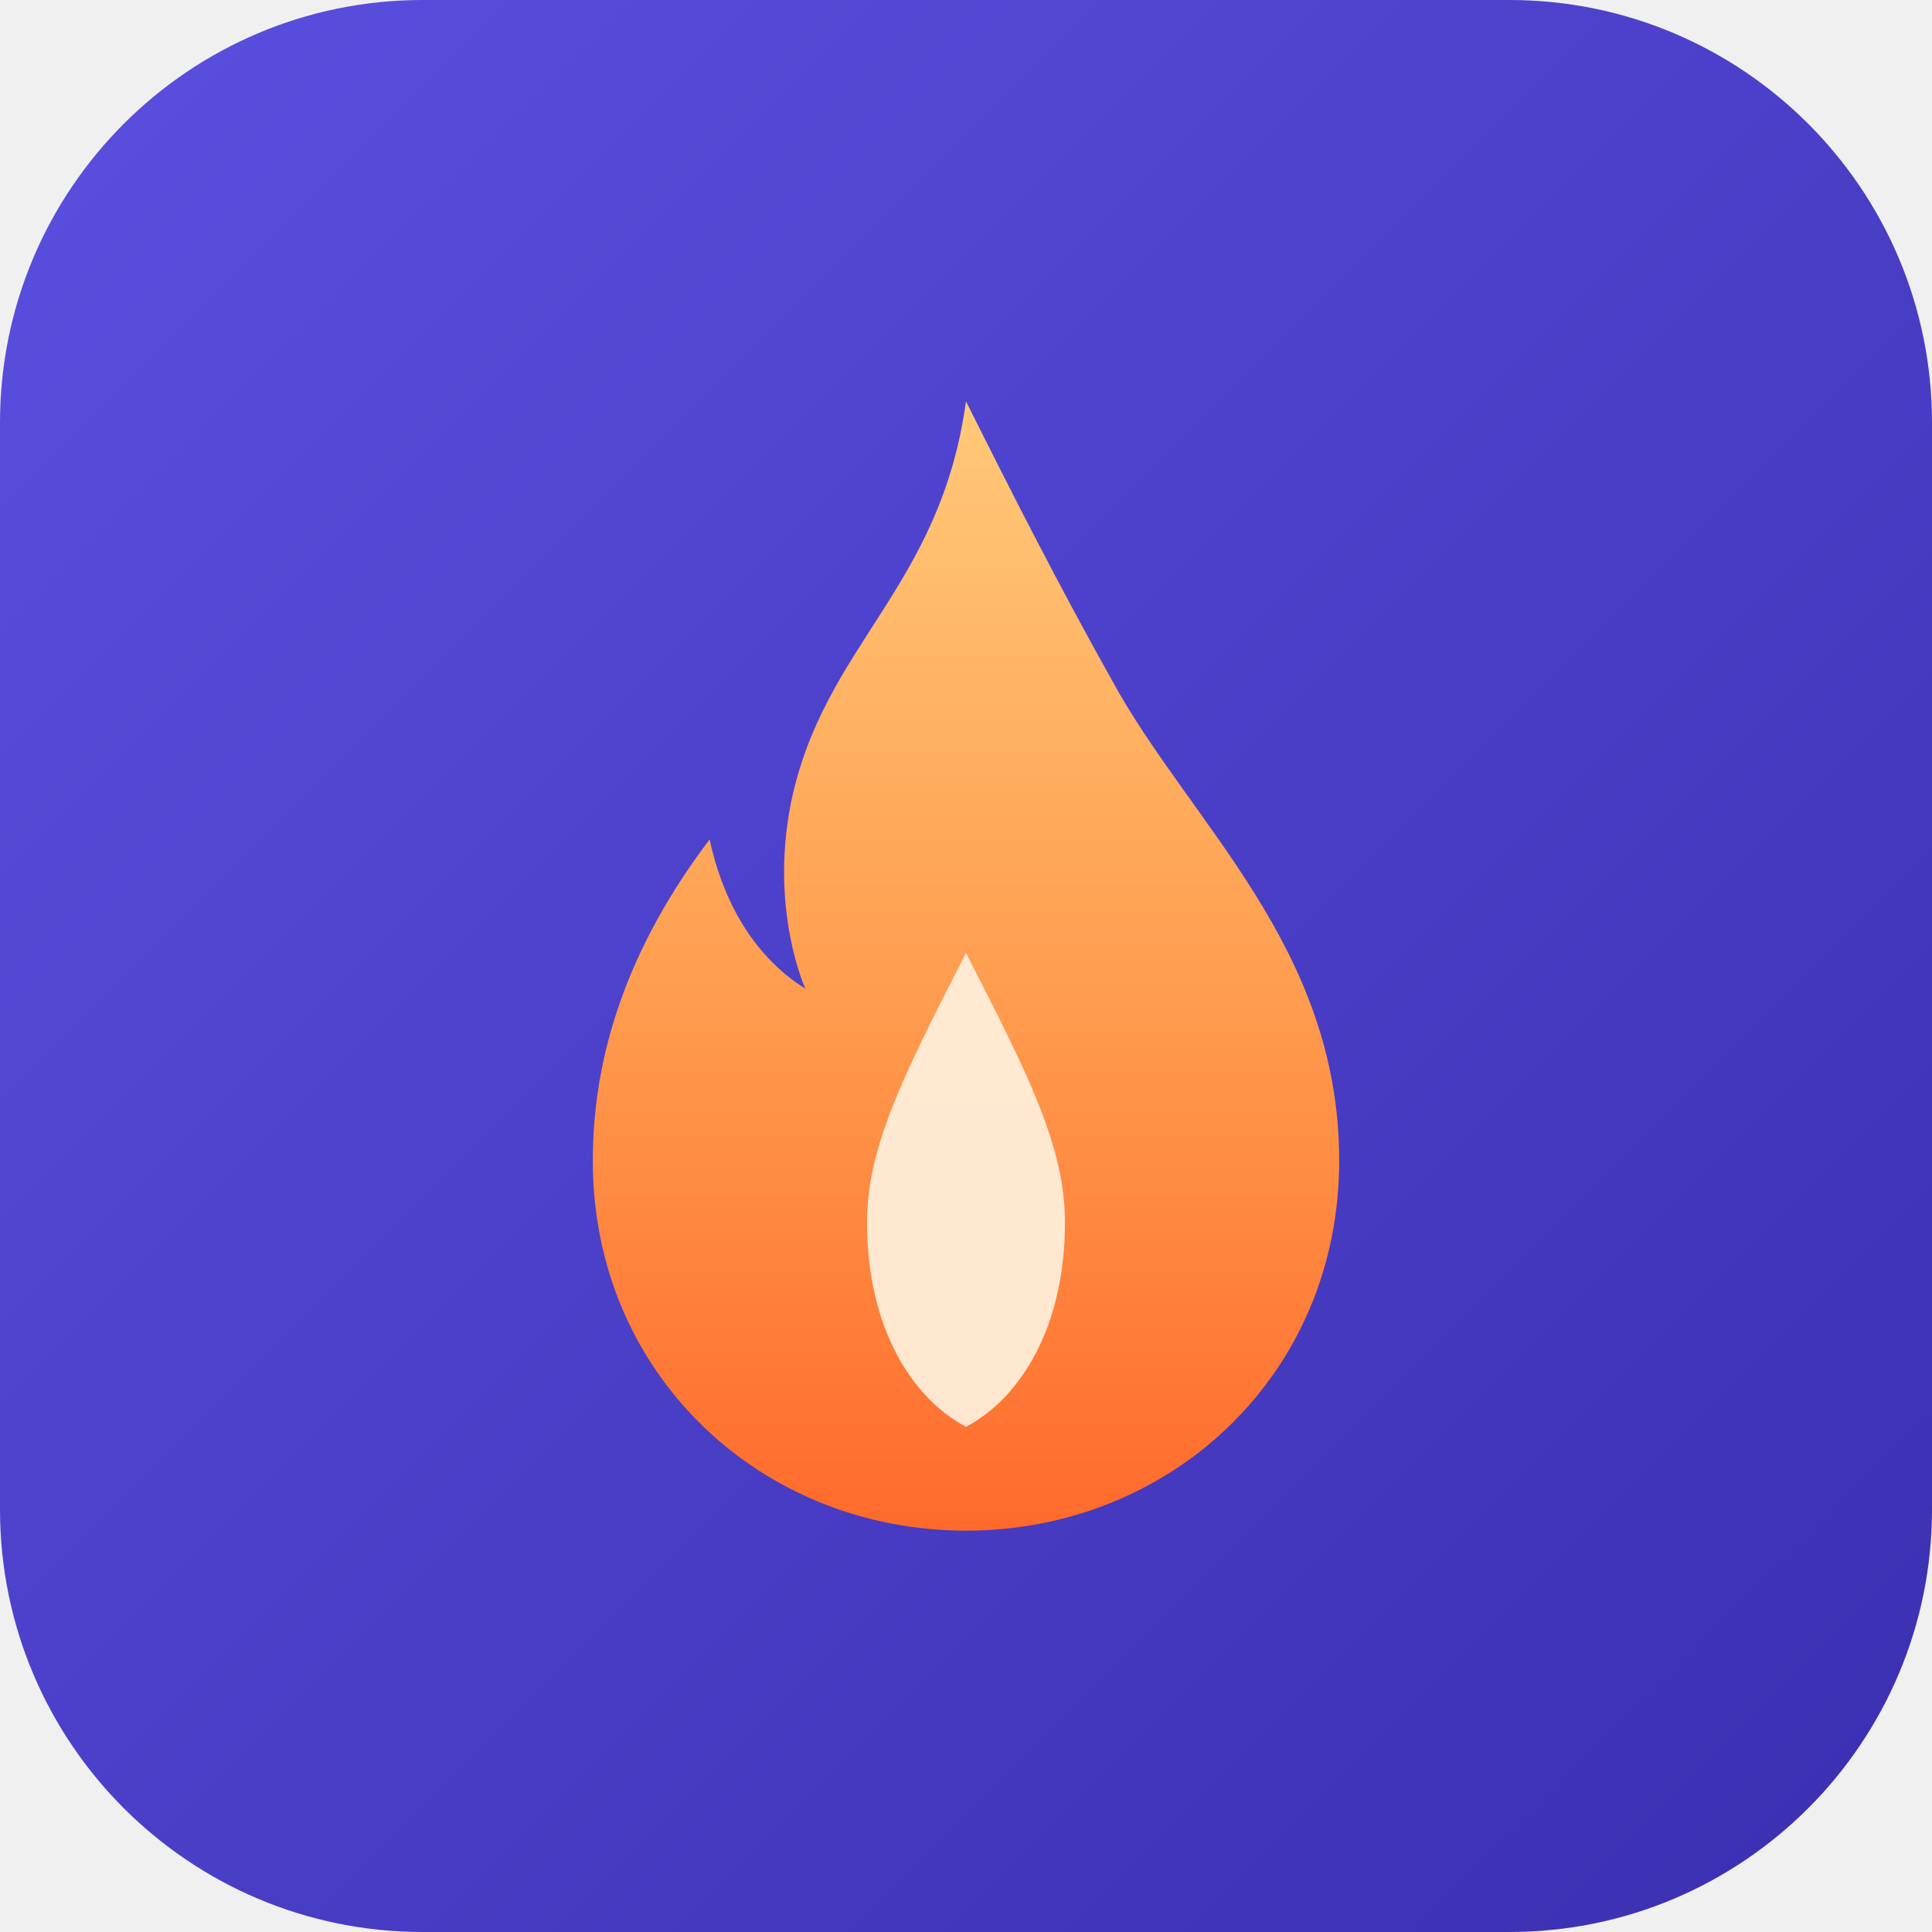
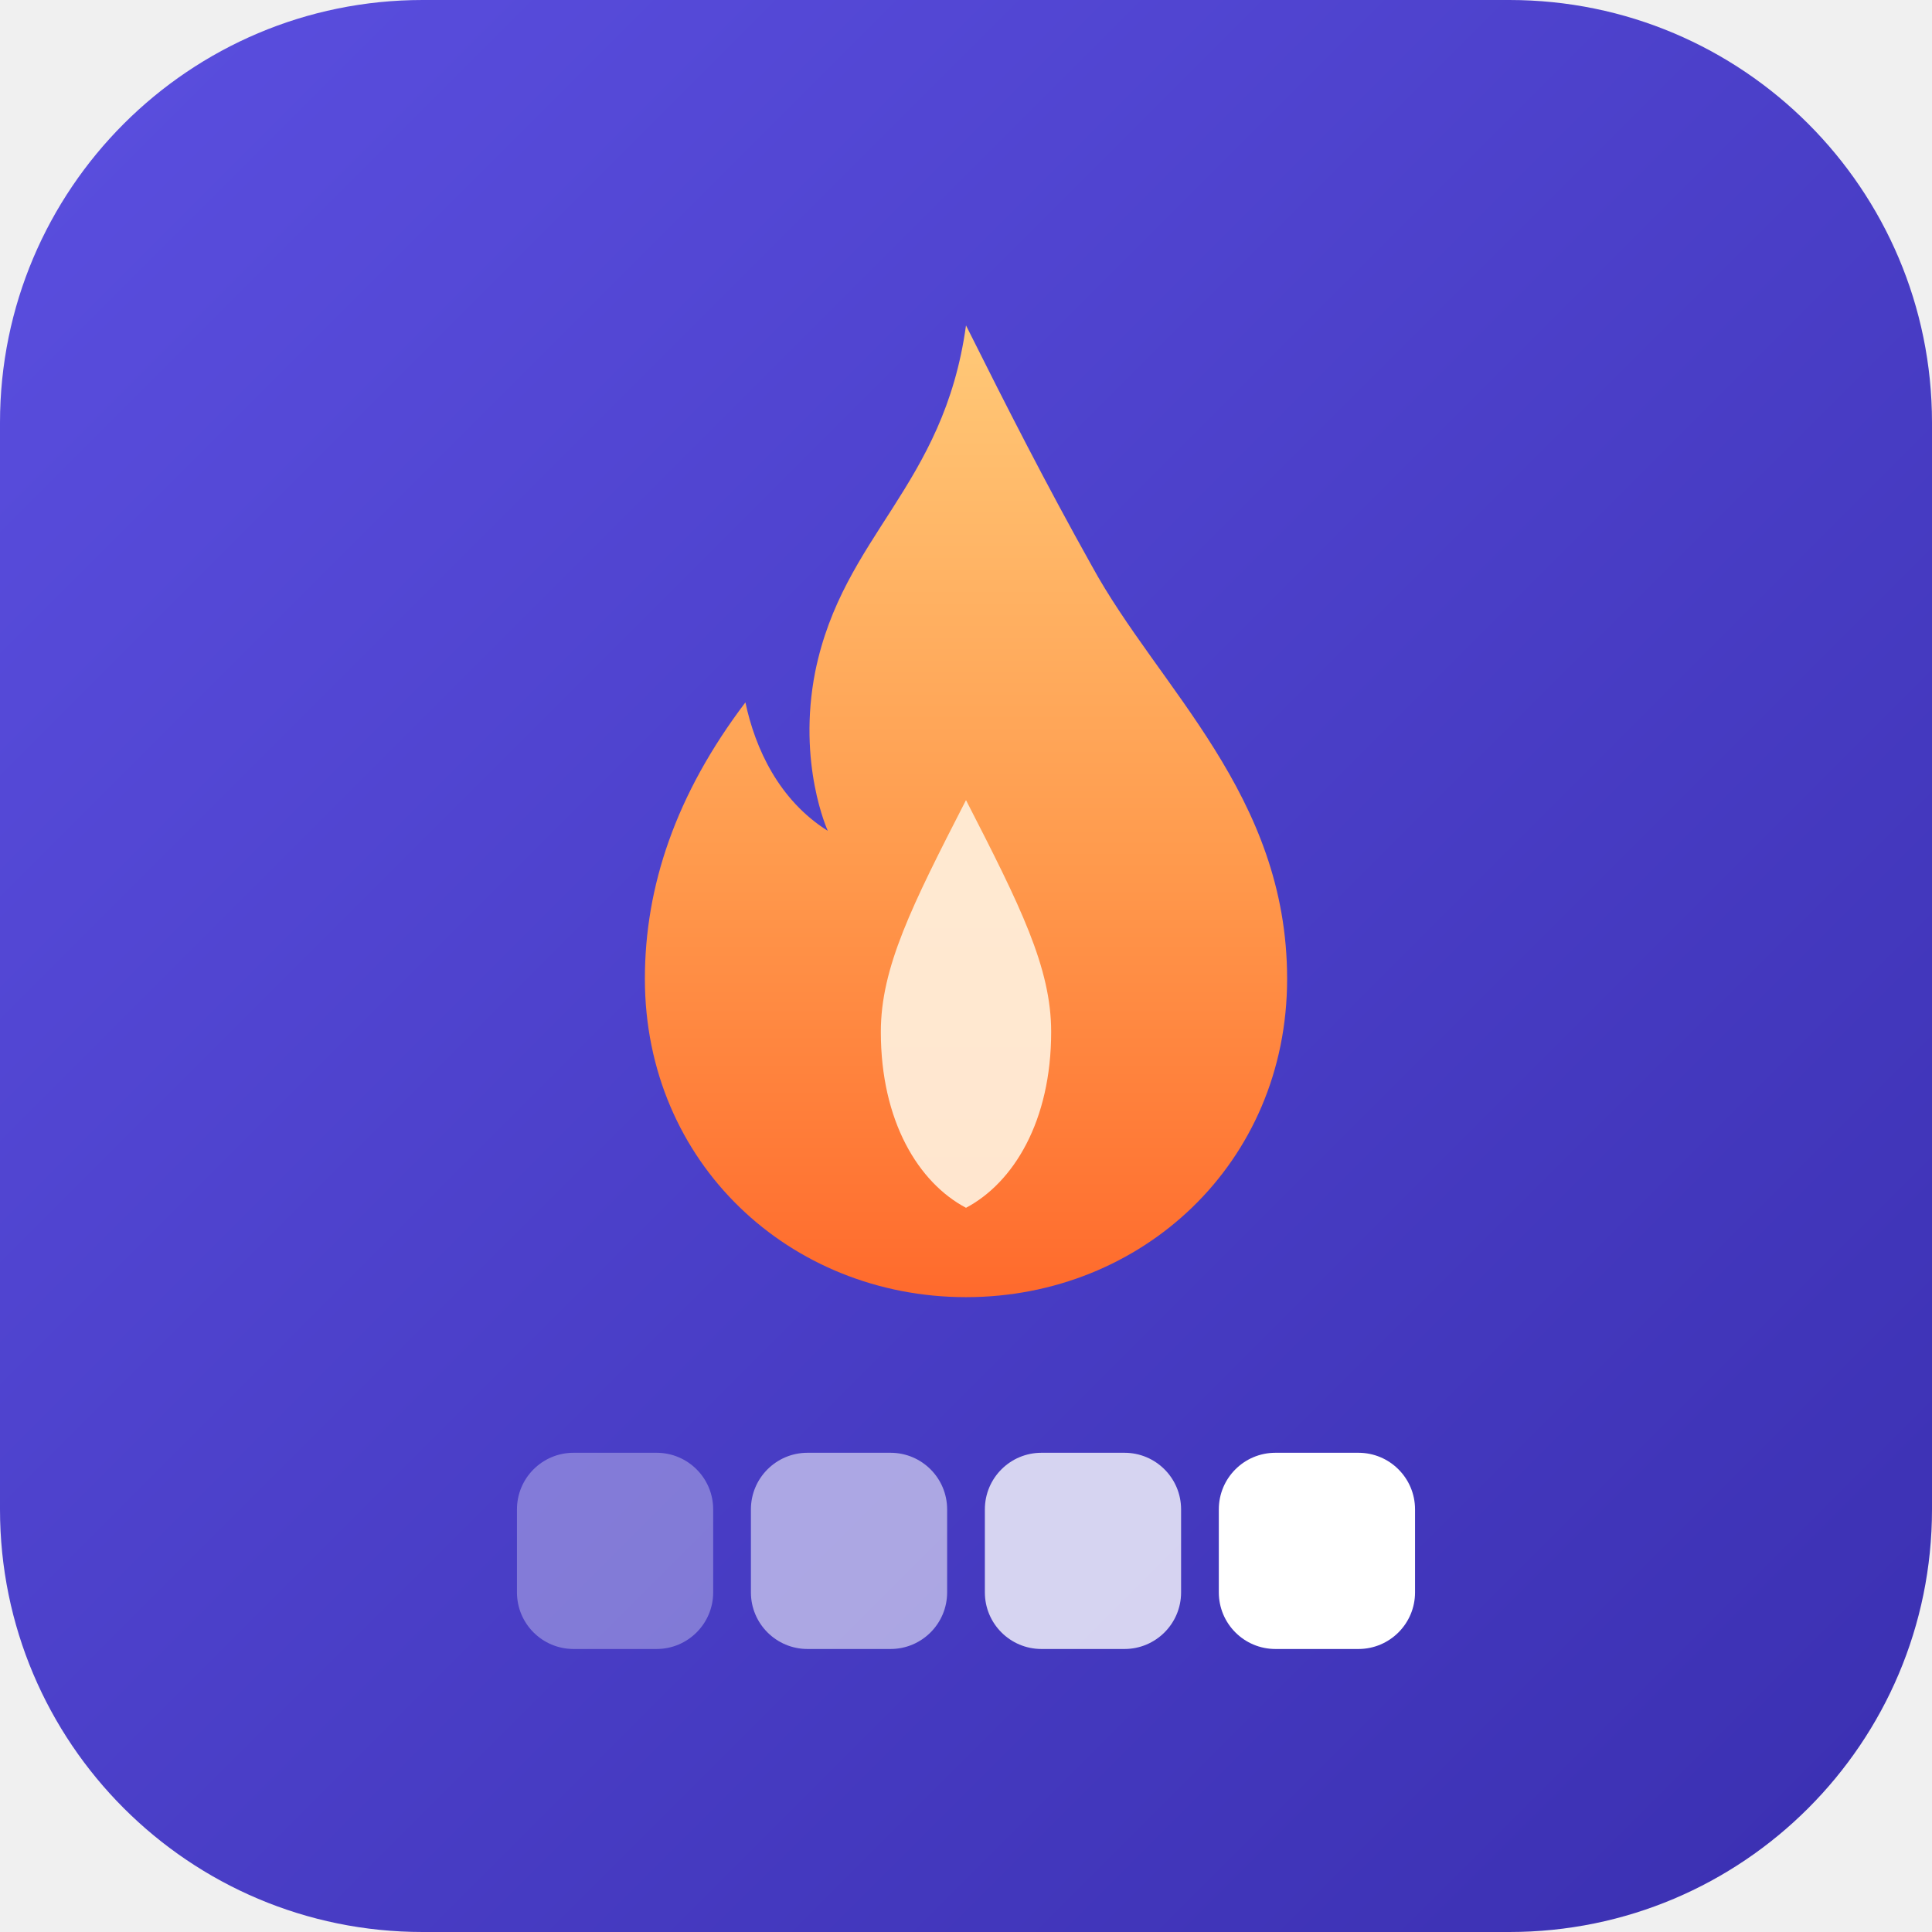
<svg xmlns="http://www.w3.org/2000/svg" viewBox="0 0 1024 1024" width="1024" height="1024">
  <defs>
    <linearGradient id="tile" x1="0" y1="0" x2="1" y2="1">
      <stop offset="0" stop-color="#5B4FE0" />
      <stop offset="1" stop-color="#3A2FB0" />
    </linearGradient>
    <linearGradient id="flame" x1="0.5" y1="0" x2="0.5" y2="1">
      <stop offset="0" stop-color="#FFC978" />
      <stop offset="0.55" stop-color="#FF9A4D" />
      <stop offset="1" stop-color="#FF6A2C" />
    </linearGradient>
  </defs>
  <rect width="1024" height="1024" rx="224" fill="url(#tile)" />
-   <g transform="translate(512 512) scale(0.86) translate(-512 -478)">
+   <g transform="translate(512 430) scale(0.74) translate(-512 -478)">
    <path fill="url(#flame)" d="       M512 130       C 496 246 424 280 404 378       C 391 444 413 492 413 492       C 378 470 361 433 354 400       C 304 466 282 532 282 598       C 282 730 386 826 512 826       C 638 826 742 730 742 598       C 742 466 650 390 602 302       C 569 243 542 190 512 130       Z" />
    <path fill="#FFF0DC" opacity="0.92" d="       M512 470       C 473 546 451 590 451 636       C 451 700 478 744 512 762       C 546 744 573 700 573 636       C 573 590 551 546 512 470       Z" />
  </g>
+   <g fill="#FFFFFF">
+     <rect x="274" y="770" width="104" height="104" rx="30" opacity="0.32" />
+     <rect x="398" y="770" width="104" height="104" rx="30" opacity="0.55" />
+     <rect x="522" y="770" width="104" height="104" rx="30" opacity="0.78" />
+     <rect x="646" y="770" width="104" height="104" rx="30" opacity="1" />
+   </g>
</svg>
